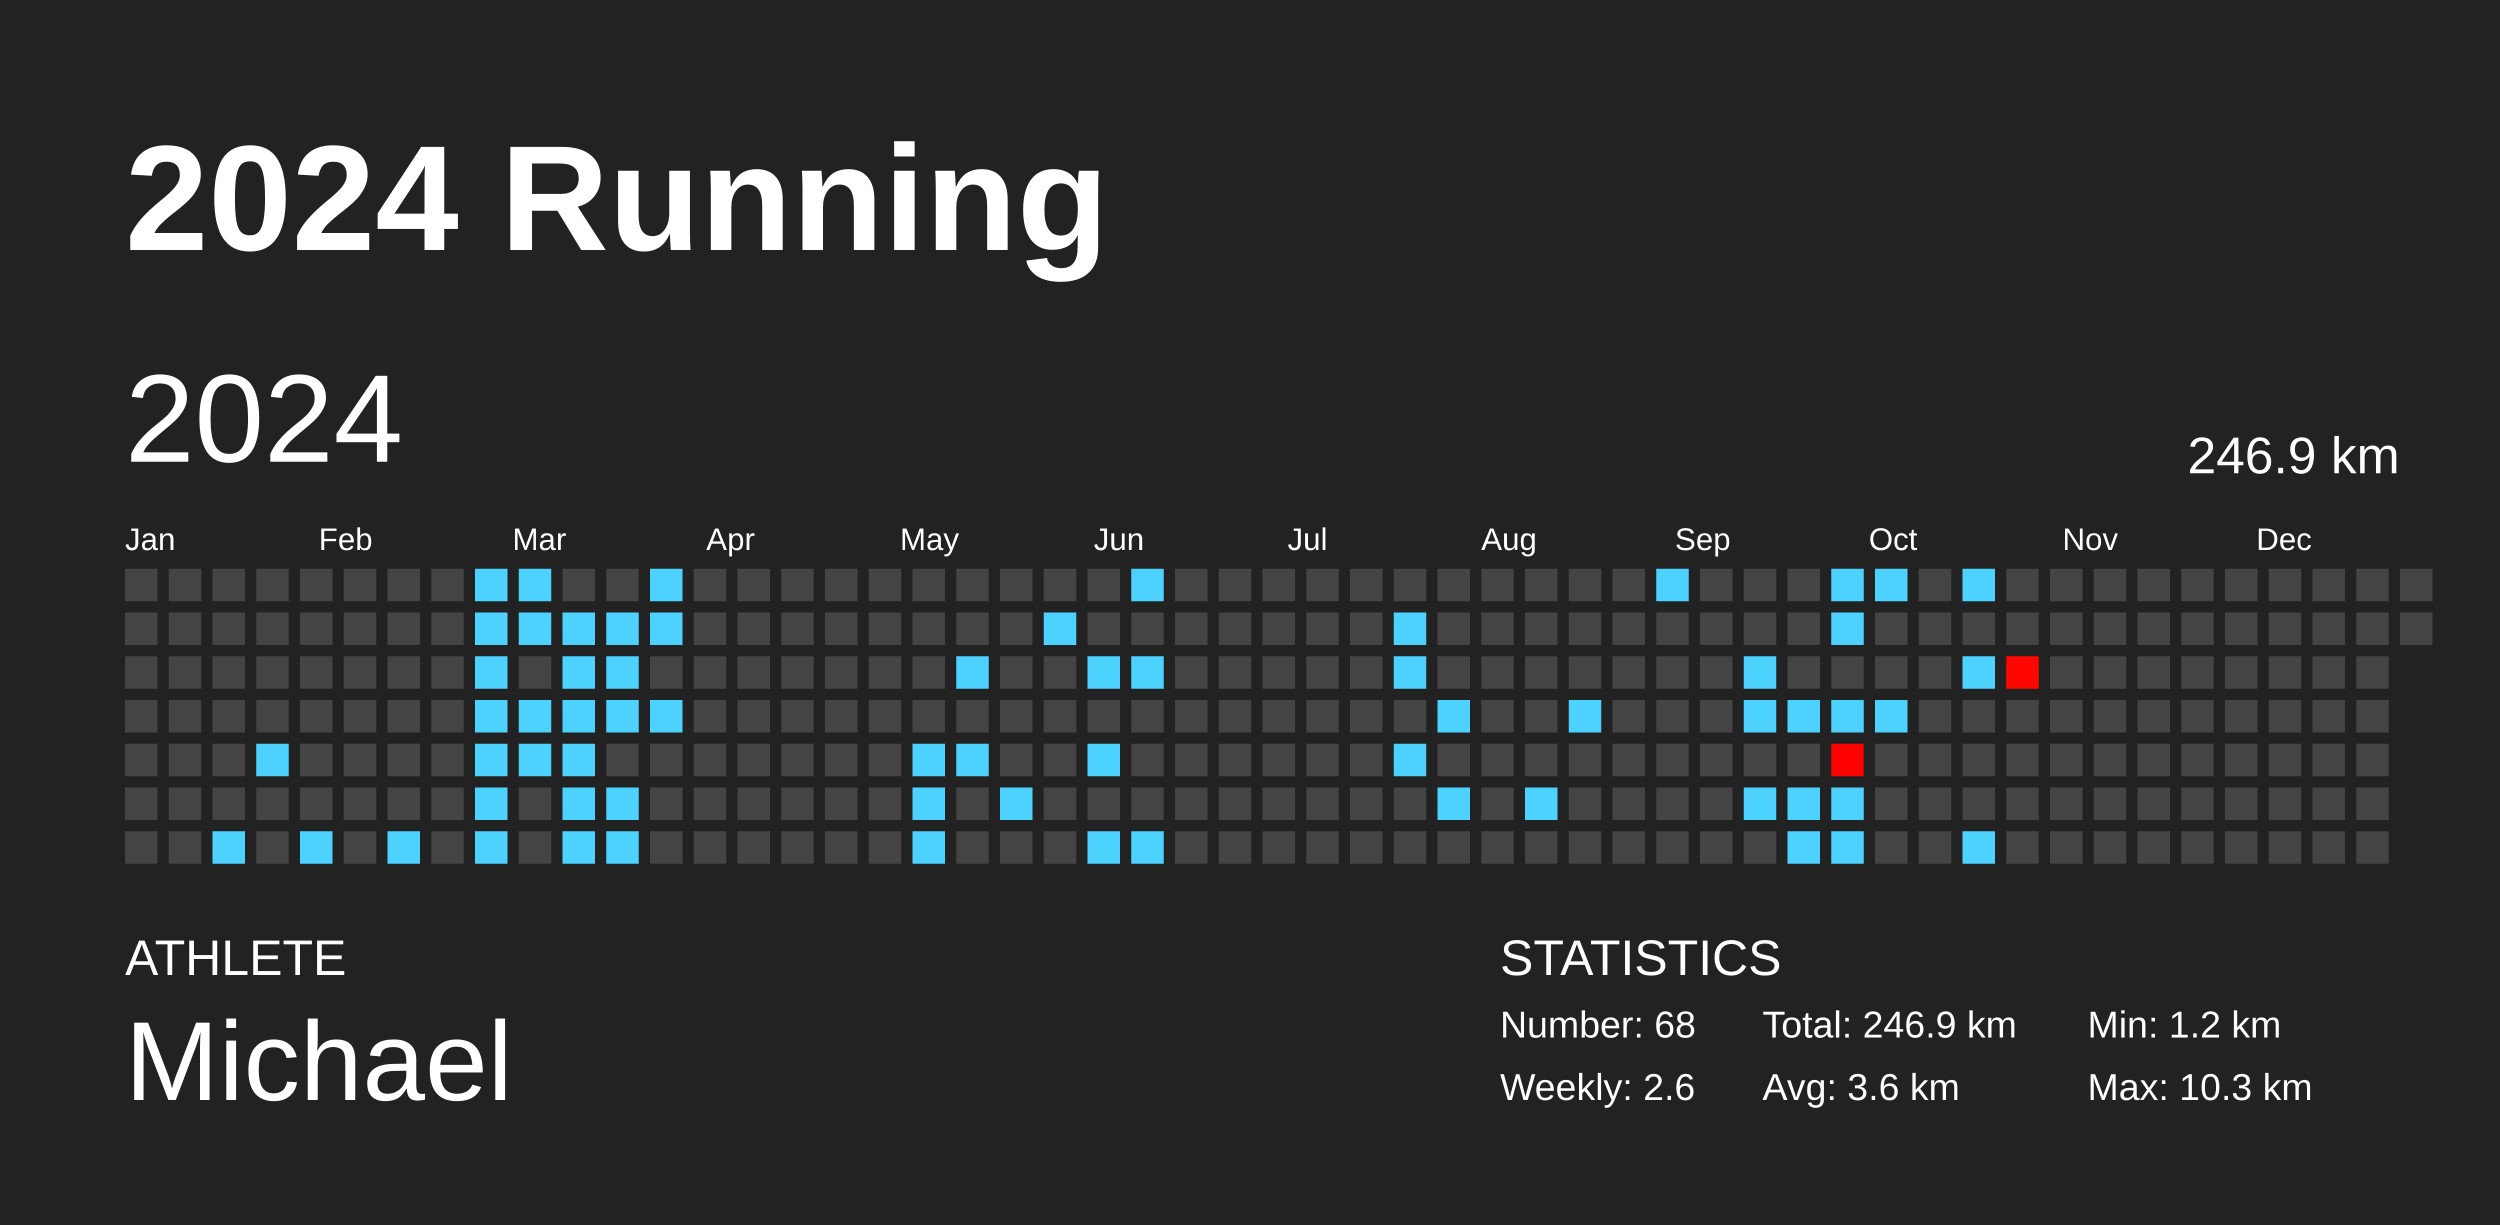
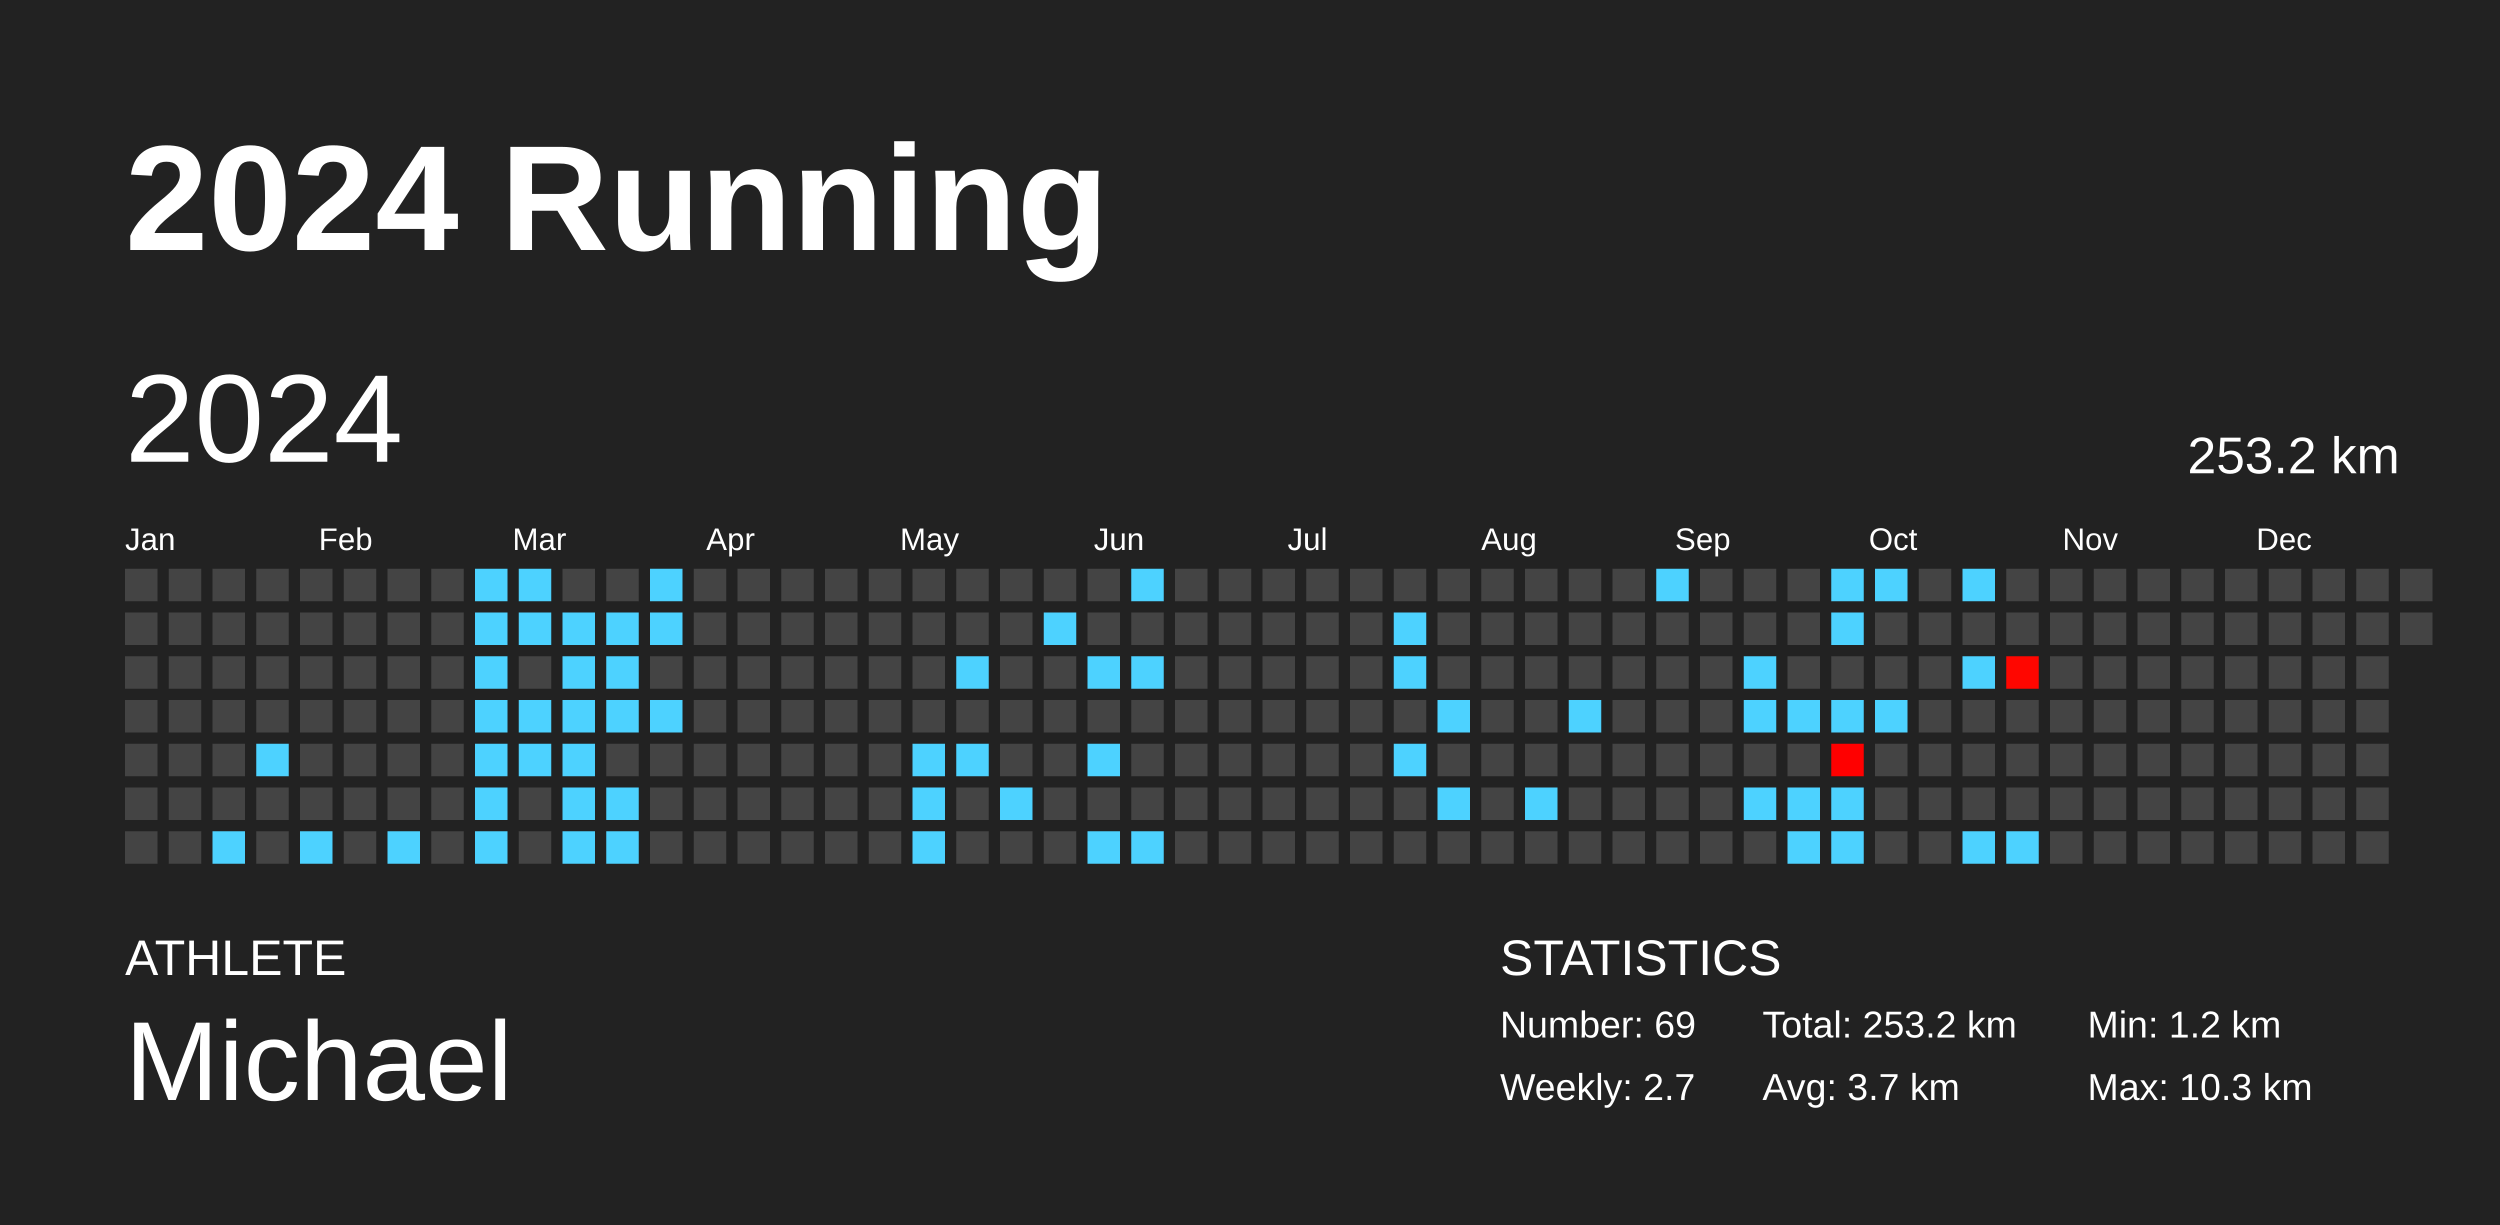
<svg xmlns="http://www.w3.org/2000/svg" baseProfile="full" height="98mm" version="1.1" viewBox="0,0,200,98" width="200mm">
  <defs />
  <rect fill="#222222" height="98" width="200" x="0" y="0" />
  <text fill="#FFFFFF" style="font-size:12px; font-family:Arial; font-weight:bold;" x="10" y="20">2024 Running</text>
  <text fill="#FFFFFF" style="font-size:4px; font-family:Arial" x="10" y="78">ATHLETE</text>
  <text fill="#FFFFFF" style="font-size:9px; font-family:Arial" x="10" y="88">Michael</text>
  <text fill="#FFFFFF" style="font-size:4px; font-family:Arial" x="120" y="78">STATISTICS</text>
-   <text fill="#FFFFFF" style="font-size:3px; font-family:Arial" x="120" y="83">Number: 68</text>
-   <text fill="#FFFFFF" style="font-size:3px; font-family:Arial" x="120" y="88">Weekly: 2.6</text>
-   <text fill="#FFFFFF" style="font-size:3px; font-family:Arial" x="141" y="83">Total: 246.9 km</text>
-   <text fill="#FFFFFF" style="font-size:3px; font-family:Arial" x="141" y="88">Avg: 3.6 km</text>
+   <text fill="#FFFFFF" style="font-size:3px; font-family:Arial" x="120" y="83">Number: 69</text>
+   <text fill="#FFFFFF" style="font-size:3px; font-family:Arial" x="120" y="88">Weekly: 2.7</text>
+   <text fill="#FFFFFF" style="font-size:3px; font-family:Arial" x="141" y="83">Total: 253.2 km</text>
+   <text fill="#FFFFFF" style="font-size:3px; font-family:Arial" x="141" y="88">Avg: 3.7 km</text>
  <text fill="#FFFFFF" style="font-size:3px; font-family:Arial" x="167" y="83">Min: 1.2 km</text>
  <text fill="#FFFFFF" style="font-size:3px; font-family:Arial" x="167" y="88">Max: 10.3 km</text>
  <text dominant-baseline="hanging" fill="#FFFFFF" style="font-size:10.0px; font-family:Arial;" x="10" y="30">2024</text>
-   <text dominant-baseline="hanging" fill="#FFFFFF" style="font-size:4.125px; font-family:Arial;" x="175" y="35">246.9 km</text>
+   <text dominant-baseline="hanging" fill="#FFFFFF" style="font-size:4.125px; font-family:Arial;" x="175" y="35">253.2 km</text>
  <text fill="#FFFFFF" style="font-size:2.5px; font-family:Arial" x="10.0" y="44">Jan</text>
  <text fill="#FFFFFF" style="font-size:2.5px; font-family:Arial" x="25.5" y="44">Feb</text>
  <text fill="#FFFFFF" style="font-size:2.5px; font-family:Arial" x="41.0" y="44">Mar</text>
  <text fill="#FFFFFF" style="font-size:2.5px; font-family:Arial" x="56.5" y="44">Apr</text>
  <text fill="#FFFFFF" style="font-size:2.5px; font-family:Arial" x="72.0" y="44">May</text>
  <text fill="#FFFFFF" style="font-size:2.5px; font-family:Arial" x="87.5" y="44">Jun</text>
  <text fill="#FFFFFF" style="font-size:2.5px; font-family:Arial" x="103.0" y="44">Jul</text>
  <text fill="#FFFFFF" style="font-size:2.5px; font-family:Arial" x="118.5" y="44">Aug</text>
  <text fill="#FFFFFF" style="font-size:2.5px; font-family:Arial" x="134.0" y="44">Sep</text>
  <text fill="#FFFFFF" style="font-size:2.5px; font-family:Arial" x="149.5" y="44">Oct</text>
  <text fill="#FFFFFF" style="font-size:2.5px; font-family:Arial" x="165.0" y="44">Nov</text>
  <text fill="#FFFFFF" style="font-size:2.5px; font-family:Arial" x="180.5" y="44">Dec</text>
  <rect fill="#444444" height="2.6" width="2.6" x="10.0" y="45.5" />
  <rect fill="#444444" height="2.6" width="2.6" x="10.0" y="49.0" />
  <rect fill="#444444" height="2.6" width="2.6" x="10.0" y="52.5" />
  <rect fill="#444444" height="2.6" width="2.6" x="10.0" y="56.0" />
  <rect fill="#444444" height="2.6" width="2.6" x="10.0" y="59.5" />
  <rect fill="#444444" height="2.6" width="2.6" x="10.0" y="63.0" />
  <rect fill="#444444" height="2.6" width="2.6" x="10.0" y="66.5" />
  <rect fill="#444444" height="2.6" width="2.6" x="13.5" y="45.5" />
  <rect fill="#444444" height="2.6" width="2.6" x="13.5" y="49.0" />
  <rect fill="#444444" height="2.6" width="2.6" x="13.5" y="52.5" />
  <rect fill="#444444" height="2.6" width="2.6" x="13.5" y="56.0" />
  <rect fill="#444444" height="2.6" width="2.6" x="13.5" y="59.5" />
  <rect fill="#444444" height="2.6" width="2.6" x="13.5" y="63.0" />
  <rect fill="#444444" height="2.6" width="2.6" x="13.5" y="66.5" />
  <rect fill="#444444" height="2.6" width="2.6" x="17.0" y="45.5" />
  <rect fill="#444444" height="2.6" width="2.6" x="17.0" y="49.0" />
  <rect fill="#444444" height="2.6" width="2.6" x="17.0" y="52.5" />
  <rect fill="#444444" height="2.6" width="2.6" x="17.0" y="56.0" />
  <rect fill="#444444" height="2.6" width="2.6" x="17.0" y="59.5" />
  <rect fill="#444444" height="2.6" width="2.6" x="17.0" y="63.0" />
  <rect fill="#4dd2ff" height="2.6" width="2.6" x="17.0" y="66.5" />
  <rect fill="#444444" height="2.6" width="2.6" x="20.5" y="45.5" />
  <rect fill="#444444" height="2.6" width="2.6" x="20.5" y="49.0" />
  <rect fill="#444444" height="2.6" width="2.6" x="20.5" y="52.5" />
  <rect fill="#444444" height="2.6" width="2.6" x="20.5" y="56.0" />
  <rect fill="#4dd2ff" height="2.6" width="2.6" x="20.5" y="59.5" />
  <rect fill="#444444" height="2.6" width="2.6" x="20.5" y="63.0" />
  <rect fill="#444444" height="2.6" width="2.6" x="20.5" y="66.5" />
  <rect fill="#444444" height="2.6" width="2.6" x="24.0" y="45.5" />
  <rect fill="#444444" height="2.6" width="2.6" x="24.0" y="49.0" />
  <rect fill="#444444" height="2.6" width="2.6" x="24.0" y="52.5" />
  <rect fill="#444444" height="2.6" width="2.6" x="24.0" y="56.0" />
  <rect fill="#444444" height="2.6" width="2.6" x="24.0" y="59.5" />
  <rect fill="#444444" height="2.6" width="2.6" x="24.0" y="63.0" />
  <rect fill="#4dd2ff" height="2.6" width="2.6" x="24.0" y="66.5" />
  <rect fill="#444444" height="2.6" width="2.6" x="27.5" y="45.5" />
  <rect fill="#444444" height="2.6" width="2.6" x="27.5" y="49.0" />
  <rect fill="#444444" height="2.6" width="2.6" x="27.5" y="52.5" />
  <rect fill="#444444" height="2.6" width="2.6" x="27.5" y="56.0" />
  <rect fill="#444444" height="2.6" width="2.6" x="27.5" y="59.5" />
  <rect fill="#444444" height="2.6" width="2.6" x="27.5" y="63.0" />
  <rect fill="#444444" height="2.6" width="2.6" x="27.5" y="66.5" />
  <rect fill="#444444" height="2.6" width="2.6" x="31.0" y="45.5" />
  <rect fill="#444444" height="2.6" width="2.6" x="31.0" y="49.0" />
  <rect fill="#444444" height="2.6" width="2.6" x="31.0" y="52.5" />
  <rect fill="#444444" height="2.6" width="2.6" x="31.0" y="56.0" />
  <rect fill="#444444" height="2.6" width="2.6" x="31.0" y="59.5" />
  <rect fill="#444444" height="2.6" width="2.6" x="31.0" y="63.0" />
  <rect fill="#4dd2ff" height="2.6" width="2.6" x="31.0" y="66.5" />
  <rect fill="#444444" height="2.6" width="2.6" x="34.5" y="45.5" />
  <rect fill="#444444" height="2.6" width="2.6" x="34.5" y="49.0" />
  <rect fill="#444444" height="2.6" width="2.6" x="34.5" y="52.5" />
  <rect fill="#444444" height="2.6" width="2.6" x="34.5" y="56.0" />
  <rect fill="#444444" height="2.6" width="2.6" x="34.5" y="59.5" />
  <rect fill="#444444" height="2.6" width="2.6" x="34.5" y="63.0" />
  <rect fill="#444444" height="2.6" width="2.6" x="34.5" y="66.5" />
  <rect fill="#4dd2ff" height="2.6" width="2.6" x="38.0" y="45.5" />
  <rect fill="#4dd2ff" height="2.6" width="2.6" x="38.0" y="49.0" />
  <rect fill="#4dd2ff" height="2.6" width="2.6" x="38.0" y="52.5" />
  <rect fill="#4dd2ff" height="2.6" width="2.6" x="38.0" y="56.0" />
  <rect fill="#4dd2ff" height="2.6" width="2.6" x="38.0" y="59.5" />
  <rect fill="#4dd2ff" height="2.6" width="2.6" x="38.0" y="63.0" />
  <rect fill="#4dd2ff" height="2.6" width="2.6" x="38.0" y="66.5" />
  <rect fill="#4dd2ff" height="2.6" width="2.6" x="41.5" y="45.5" />
  <rect fill="#4dd2ff" height="2.6" width="2.6" x="41.5" y="49.0" />
  <rect fill="#444444" height="2.6" width="2.6" x="41.5" y="52.5" />
  <rect fill="#4dd2ff" height="2.6" width="2.6" x="41.5" y="56.0" />
  <rect fill="#4dd2ff" height="2.6" width="2.6" x="41.5" y="59.5" />
  <rect fill="#444444" height="2.6" width="2.6" x="41.5" y="63.0" />
  <rect fill="#444444" height="2.6" width="2.6" x="41.5" y="66.5" />
  <rect fill="#444444" height="2.6" width="2.6" x="45.0" y="45.5" />
  <rect fill="#4dd2ff" height="2.6" width="2.6" x="45.0" y="49.0" />
  <rect fill="#4dd2ff" height="2.6" width="2.6" x="45.0" y="52.5" />
  <rect fill="#4dd2ff" height="2.6" width="2.6" x="45.0" y="56.0" />
  <rect fill="#4dd2ff" height="2.6" width="2.6" x="45.0" y="59.5" />
  <rect fill="#4dd2ff" height="2.6" width="2.6" x="45.0" y="63.0" />
  <rect fill="#4dd2ff" height="2.6" width="2.6" x="45.0" y="66.5" />
  <rect fill="#444444" height="2.6" width="2.6" x="48.5" y="45.5" />
  <rect fill="#4dd2ff" height="2.6" width="2.6" x="48.5" y="49.0" />
  <rect fill="#4dd2ff" height="2.6" width="2.6" x="48.5" y="52.5" />
  <rect fill="#4dd2ff" height="2.6" width="2.6" x="48.5" y="56.0" />
  <rect fill="#444444" height="2.6" width="2.6" x="48.5" y="59.5" />
  <rect fill="#4dd2ff" height="2.6" width="2.6" x="48.5" y="63.0" />
  <rect fill="#4dd2ff" height="2.6" width="2.6" x="48.5" y="66.5" />
  <rect fill="#4dd2ff" height="2.6" width="2.6" x="52.0" y="45.5" />
  <rect fill="#4dd2ff" height="2.6" width="2.6" x="52.0" y="49.0" />
  <rect fill="#444444" height="2.6" width="2.6" x="52.0" y="52.5" />
  <rect fill="#4dd2ff" height="2.6" width="2.6" x="52.0" y="56.0" />
  <rect fill="#444444" height="2.6" width="2.6" x="52.0" y="59.5" />
  <rect fill="#444444" height="2.6" width="2.6" x="52.0" y="63.0" />
  <rect fill="#444444" height="2.6" width="2.6" x="52.0" y="66.5" />
  <rect fill="#444444" height="2.6" width="2.6" x="55.5" y="45.5" />
  <rect fill="#444444" height="2.6" width="2.6" x="55.5" y="49.0" />
  <rect fill="#444444" height="2.6" width="2.6" x="55.5" y="52.5" />
  <rect fill="#444444" height="2.6" width="2.6" x="55.5" y="56.0" />
  <rect fill="#444444" height="2.6" width="2.6" x="55.5" y="59.5" />
  <rect fill="#444444" height="2.6" width="2.6" x="55.5" y="63.0" />
  <rect fill="#444444" height="2.6" width="2.6" x="55.5" y="66.5" />
  <rect fill="#444444" height="2.6" width="2.6" x="59.0" y="45.5" />
  <rect fill="#444444" height="2.6" width="2.6" x="59.0" y="49.0" />
  <rect fill="#444444" height="2.6" width="2.6" x="59.0" y="52.5" />
  <rect fill="#444444" height="2.6" width="2.6" x="59.0" y="56.0" />
  <rect fill="#444444" height="2.6" width="2.6" x="59.0" y="59.5" />
  <rect fill="#444444" height="2.6" width="2.6" x="59.0" y="63.0" />
  <rect fill="#444444" height="2.6" width="2.6" x="59.0" y="66.5" />
  <rect fill="#444444" height="2.6" width="2.6" x="62.5" y="45.5" />
  <rect fill="#444444" height="2.6" width="2.6" x="62.5" y="49.0" />
  <rect fill="#444444" height="2.6" width="2.6" x="62.5" y="52.5" />
  <rect fill="#444444" height="2.6" width="2.6" x="62.5" y="56.0" />
  <rect fill="#444444" height="2.6" width="2.6" x="62.5" y="59.5" />
  <rect fill="#444444" height="2.6" width="2.6" x="62.5" y="63.0" />
  <rect fill="#444444" height="2.6" width="2.6" x="62.5" y="66.5" />
  <rect fill="#444444" height="2.6" width="2.6" x="66.0" y="45.5" />
  <rect fill="#444444" height="2.6" width="2.6" x="66.0" y="49.0" />
  <rect fill="#444444" height="2.6" width="2.6" x="66.0" y="52.5" />
  <rect fill="#444444" height="2.6" width="2.6" x="66.0" y="56.0" />
  <rect fill="#444444" height="2.6" width="2.6" x="66.0" y="59.5" />
  <rect fill="#444444" height="2.6" width="2.6" x="66.0" y="63.0" />
  <rect fill="#444444" height="2.6" width="2.6" x="66.0" y="66.5" />
  <rect fill="#444444" height="2.6" width="2.6" x="69.5" y="45.5" />
  <rect fill="#444444" height="2.6" width="2.6" x="69.5" y="49.0" />
  <rect fill="#444444" height="2.6" width="2.6" x="69.5" y="52.5" />
  <rect fill="#444444" height="2.6" width="2.6" x="69.5" y="56.0" />
  <rect fill="#444444" height="2.6" width="2.6" x="69.5" y="59.5" />
  <rect fill="#444444" height="2.6" width="2.6" x="69.5" y="63.0" />
  <rect fill="#444444" height="2.6" width="2.6" x="69.5" y="66.5" />
  <rect fill="#444444" height="2.6" width="2.6" x="73.0" y="45.5" />
  <rect fill="#444444" height="2.6" width="2.6" x="73.0" y="49.0" />
  <rect fill="#444444" height="2.6" width="2.6" x="73.0" y="52.5" />
  <rect fill="#444444" height="2.6" width="2.6" x="73.0" y="56.0" />
  <rect fill="#4dd2ff" height="2.6" width="2.6" x="73.0" y="59.5" />
  <rect fill="#4dd2ff" height="2.6" width="2.6" x="73.0" y="63.0" />
  <rect fill="#4dd2ff" height="2.6" width="2.6" x="73.0" y="66.5" />
  <rect fill="#444444" height="2.6" width="2.6" x="76.5" y="45.5" />
  <rect fill="#444444" height="2.6" width="2.6" x="76.5" y="49.0" />
  <rect fill="#4dd2ff" height="2.6" width="2.6" x="76.5" y="52.5" />
  <rect fill="#444444" height="2.6" width="2.6" x="76.5" y="56.0" />
  <rect fill="#4dd2ff" height="2.6" width="2.6" x="76.5" y="59.5" />
  <rect fill="#444444" height="2.6" width="2.6" x="76.5" y="63.0" />
  <rect fill="#444444" height="2.6" width="2.6" x="76.5" y="66.5" />
  <rect fill="#444444" height="2.6" width="2.6" x="80.0" y="45.5" />
  <rect fill="#444444" height="2.6" width="2.6" x="80.0" y="49.0" />
  <rect fill="#444444" height="2.6" width="2.6" x="80.0" y="52.5" />
  <rect fill="#444444" height="2.6" width="2.6" x="80.0" y="56.0" />
  <rect fill="#444444" height="2.6" width="2.6" x="80.0" y="59.5" />
  <rect fill="#4dd2ff" height="2.6" width="2.6" x="80.0" y="63.0" />
  <rect fill="#444444" height="2.6" width="2.6" x="80.0" y="66.5" />
  <rect fill="#444444" height="2.6" width="2.6" x="83.5" y="45.5" />
  <rect fill="#4dd2ff" height="2.6" width="2.6" x="83.5" y="49.0" />
  <rect fill="#444444" height="2.6" width="2.6" x="83.5" y="52.5" />
  <rect fill="#444444" height="2.6" width="2.6" x="83.5" y="56.0" />
  <rect fill="#444444" height="2.6" width="2.6" x="83.5" y="59.5" />
  <rect fill="#444444" height="2.6" width="2.6" x="83.5" y="63.0" />
  <rect fill="#444444" height="2.6" width="2.6" x="83.5" y="66.5" />
  <rect fill="#444444" height="2.6" width="2.6" x="87.0" y="45.5" />
  <rect fill="#444444" height="2.6" width="2.6" x="87.0" y="49.0" />
  <rect fill="#4dd2ff" height="2.6" width="2.6" x="87.0" y="52.5" />
  <rect fill="#444444" height="2.6" width="2.6" x="87.0" y="56.0" />
  <rect fill="#4dd2ff" height="2.6" width="2.6" x="87.0" y="59.5" />
  <rect fill="#444444" height="2.6" width="2.6" x="87.0" y="63.0" />
  <rect fill="#4dd2ff" height="2.6" width="2.6" x="87.0" y="66.5" />
  <rect fill="#4dd2ff" height="2.6" width="2.6" x="90.5" y="45.5" />
  <rect fill="#444444" height="2.6" width="2.6" x="90.5" y="49.0" />
  <rect fill="#4dd2ff" height="2.6" width="2.6" x="90.5" y="52.5" />
  <rect fill="#444444" height="2.6" width="2.6" x="90.5" y="56.0" />
  <rect fill="#444444" height="2.6" width="2.6" x="90.5" y="59.5" />
  <rect fill="#444444" height="2.6" width="2.6" x="90.5" y="63.0" />
  <rect fill="#4dd2ff" height="2.6" width="2.6" x="90.5" y="66.5" />
  <rect fill="#444444" height="2.6" width="2.6" x="94.0" y="45.5" />
  <rect fill="#444444" height="2.6" width="2.6" x="94.0" y="49.0" />
  <rect fill="#444444" height="2.6" width="2.6" x="94.0" y="52.5" />
  <rect fill="#444444" height="2.6" width="2.6" x="94.0" y="56.0" />
  <rect fill="#444444" height="2.6" width="2.6" x="94.0" y="59.5" />
  <rect fill="#444444" height="2.6" width="2.6" x="94.0" y="63.0" />
  <rect fill="#444444" height="2.6" width="2.6" x="94.0" y="66.5" />
  <rect fill="#444444" height="2.6" width="2.6" x="97.5" y="45.5" />
  <rect fill="#444444" height="2.6" width="2.6" x="97.5" y="49.0" />
  <rect fill="#444444" height="2.6" width="2.6" x="97.5" y="52.5" />
  <rect fill="#444444" height="2.6" width="2.6" x="97.5" y="56.0" />
  <rect fill="#444444" height="2.6" width="2.6" x="97.5" y="59.5" />
  <rect fill="#444444" height="2.6" width="2.6" x="97.5" y="63.0" />
  <rect fill="#444444" height="2.6" width="2.6" x="97.5" y="66.5" />
  <rect fill="#444444" height="2.6" width="2.6" x="101.0" y="45.5" />
  <rect fill="#444444" height="2.6" width="2.6" x="101.0" y="49.0" />
  <rect fill="#444444" height="2.6" width="2.6" x="101.0" y="52.5" />
  <rect fill="#444444" height="2.6" width="2.6" x="101.0" y="56.0" />
  <rect fill="#444444" height="2.6" width="2.6" x="101.0" y="59.5" />
  <rect fill="#444444" height="2.6" width="2.6" x="101.0" y="63.0" />
  <rect fill="#444444" height="2.6" width="2.6" x="101.0" y="66.5" />
  <rect fill="#444444" height="2.6" width="2.6" x="104.5" y="45.5" />
  <rect fill="#444444" height="2.6" width="2.6" x="104.5" y="49.0" />
  <rect fill="#444444" height="2.6" width="2.6" x="104.5" y="52.5" />
  <rect fill="#444444" height="2.6" width="2.6" x="104.5" y="56.0" />
  <rect fill="#444444" height="2.6" width="2.6" x="104.5" y="59.5" />
  <rect fill="#444444" height="2.6" width="2.6" x="104.5" y="63.0" />
  <rect fill="#444444" height="2.6" width="2.6" x="104.5" y="66.5" />
  <rect fill="#444444" height="2.6" width="2.6" x="108.0" y="45.5" />
  <rect fill="#444444" height="2.6" width="2.6" x="108.0" y="49.0" />
  <rect fill="#444444" height="2.6" width="2.6" x="108.0" y="52.5" />
  <rect fill="#444444" height="2.6" width="2.6" x="108.0" y="56.0" />
  <rect fill="#444444" height="2.6" width="2.6" x="108.0" y="59.5" />
  <rect fill="#444444" height="2.6" width="2.6" x="108.0" y="63.0" />
  <rect fill="#444444" height="2.6" width="2.6" x="108.0" y="66.5" />
  <rect fill="#444444" height="2.6" width="2.6" x="111.5" y="45.5" />
  <rect fill="#4dd2ff" height="2.6" width="2.6" x="111.5" y="49.0" />
  <rect fill="#4dd2ff" height="2.6" width="2.6" x="111.5" y="52.5" />
  <rect fill="#444444" height="2.6" width="2.6" x="111.5" y="56.0" />
  <rect fill="#4dd2ff" height="2.6" width="2.6" x="111.5" y="59.5" />
  <rect fill="#444444" height="2.6" width="2.6" x="111.5" y="63.0" />
  <rect fill="#444444" height="2.6" width="2.6" x="111.5" y="66.5" />
  <rect fill="#444444" height="2.6" width="2.6" x="115.0" y="45.5" />
  <rect fill="#444444" height="2.6" width="2.6" x="115.0" y="49.0" />
  <rect fill="#444444" height="2.6" width="2.6" x="115.0" y="52.5" />
  <rect fill="#4dd2ff" height="2.6" width="2.6" x="115.0" y="56.0" />
  <rect fill="#444444" height="2.6" width="2.6" x="115.0" y="59.5" />
  <rect fill="#4dd2ff" height="2.6" width="2.6" x="115.0" y="63.0" />
  <rect fill="#444444" height="2.6" width="2.6" x="115.0" y="66.5" />
  <rect fill="#444444" height="2.6" width="2.6" x="118.5" y="45.5" />
  <rect fill="#444444" height="2.6" width="2.6" x="118.5" y="49.0" />
  <rect fill="#444444" height="2.6" width="2.6" x="118.5" y="52.5" />
  <rect fill="#444444" height="2.6" width="2.6" x="118.5" y="56.0" />
  <rect fill="#444444" height="2.6" width="2.6" x="118.5" y="59.5" />
  <rect fill="#444444" height="2.6" width="2.6" x="118.5" y="63.0" />
  <rect fill="#444444" height="2.6" width="2.6" x="118.5" y="66.5" />
  <rect fill="#444444" height="2.6" width="2.6" x="122.0" y="45.5" />
  <rect fill="#444444" height="2.6" width="2.6" x="122.0" y="49.0" />
  <rect fill="#444444" height="2.6" width="2.6" x="122.0" y="52.5" />
  <rect fill="#444444" height="2.6" width="2.6" x="122.0" y="56.0" />
  <rect fill="#444444" height="2.6" width="2.6" x="122.0" y="59.5" />
  <rect fill="#4dd2ff" height="2.6" width="2.6" x="122.0" y="63.0" />
  <rect fill="#444444" height="2.6" width="2.6" x="122.0" y="66.5" />
  <rect fill="#444444" height="2.6" width="2.6" x="125.5" y="45.5" />
  <rect fill="#444444" height="2.6" width="2.6" x="125.5" y="49.0" />
  <rect fill="#444444" height="2.6" width="2.6" x="125.5" y="52.5" />
  <rect fill="#4dd2ff" height="2.6" width="2.6" x="125.5" y="56.0" />
  <rect fill="#444444" height="2.6" width="2.6" x="125.5" y="59.5" />
  <rect fill="#444444" height="2.6" width="2.6" x="125.5" y="63.0" />
  <rect fill="#444444" height="2.6" width="2.6" x="125.5" y="66.5" />
  <rect fill="#444444" height="2.6" width="2.6" x="129.0" y="45.5" />
  <rect fill="#444444" height="2.6" width="2.6" x="129.0" y="49.0" />
  <rect fill="#444444" height="2.6" width="2.6" x="129.0" y="52.5" />
  <rect fill="#444444" height="2.6" width="2.6" x="129.0" y="56.0" />
  <rect fill="#444444" height="2.6" width="2.6" x="129.0" y="59.5" />
  <rect fill="#444444" height="2.6" width="2.6" x="129.0" y="63.0" />
  <rect fill="#444444" height="2.6" width="2.6" x="129.0" y="66.5" />
  <rect fill="#4dd2ff" height="2.6" width="2.6" x="132.5" y="45.5" />
  <rect fill="#444444" height="2.6" width="2.6" x="132.5" y="49.0" />
  <rect fill="#444444" height="2.6" width="2.6" x="132.5" y="52.5" />
  <rect fill="#444444" height="2.6" width="2.6" x="132.5" y="56.0" />
  <rect fill="#444444" height="2.6" width="2.6" x="132.5" y="59.5" />
  <rect fill="#444444" height="2.6" width="2.6" x="132.5" y="63.0" />
  <rect fill="#444444" height="2.6" width="2.6" x="132.5" y="66.5" />
  <rect fill="#444444" height="2.6" width="2.6" x="136.0" y="45.5" />
  <rect fill="#444444" height="2.6" width="2.6" x="136.0" y="49.0" />
  <rect fill="#444444" height="2.6" width="2.6" x="136.0" y="52.5" />
  <rect fill="#444444" height="2.6" width="2.6" x="136.0" y="56.0" />
  <rect fill="#444444" height="2.6" width="2.6" x="136.0" y="59.5" />
  <rect fill="#444444" height="2.6" width="2.6" x="136.0" y="63.0" />
  <rect fill="#444444" height="2.6" width="2.6" x="136.0" y="66.5" />
  <rect fill="#444444" height="2.6" width="2.6" x="139.5" y="45.5" />
  <rect fill="#444444" height="2.6" width="2.6" x="139.5" y="49.0" />
  <rect fill="#4dd2ff" height="2.6" width="2.6" x="139.5" y="52.5" />
  <rect fill="#4dd2ff" height="2.6" width="2.6" x="139.5" y="56.0" />
  <rect fill="#444444" height="2.6" width="2.6" x="139.5" y="59.5" />
  <rect fill="#4dd2ff" height="2.6" width="2.6" x="139.5" y="63.0" />
  <rect fill="#444444" height="2.6" width="2.6" x="139.5" y="66.5" />
  <rect fill="#444444" height="2.6" width="2.6" x="143.0" y="45.5" />
  <rect fill="#444444" height="2.6" width="2.6" x="143.0" y="49.0" />
  <rect fill="#444444" height="2.6" width="2.6" x="143.0" y="52.5" />
  <rect fill="#4dd2ff" height="2.6" width="2.6" x="143.0" y="56.0" />
  <rect fill="#444444" height="2.6" width="2.6" x="143.0" y="59.5" />
  <rect fill="#4dd2ff" height="2.6" width="2.6" x="143.0" y="63.0" />
  <rect fill="#4dd2ff" height="2.6" width="2.6" x="143.0" y="66.5" />
  <rect fill="#4dd2ff" height="2.6" width="2.6" x="146.5" y="45.5" />
  <rect fill="#4dd2ff" height="2.6" width="2.6" x="146.5" y="49.0" />
  <rect fill="#444444" height="2.6" width="2.6" x="146.5" y="52.5" />
  <rect fill="#4dd2ff" height="2.6" width="2.6" x="146.5" y="56.0" />
  <rect fill="#ff0000" height="2.6" width="2.6" x="146.5" y="59.5" />
  <rect fill="#4dd2ff" height="2.6" width="2.6" x="146.5" y="63.0" />
  <rect fill="#4dd2ff" height="2.6" width="2.6" x="146.5" y="66.5" />
  <rect fill="#4dd2ff" height="2.6" width="2.6" x="150.0" y="45.5" />
  <rect fill="#444444" height="2.6" width="2.6" x="150.0" y="49.0" />
  <rect fill="#444444" height="2.6" width="2.6" x="150.0" y="52.5" />
  <rect fill="#4dd2ff" height="2.6" width="2.6" x="150.0" y="56.0" />
  <rect fill="#444444" height="2.6" width="2.6" x="150.0" y="59.5" />
  <rect fill="#444444" height="2.6" width="2.6" x="150.0" y="63.0" />
  <rect fill="#444444" height="2.6" width="2.6" x="150.0" y="66.5" />
  <rect fill="#444444" height="2.6" width="2.6" x="153.5" y="45.5" />
  <rect fill="#444444" height="2.6" width="2.6" x="153.5" y="49.0" />
  <rect fill="#444444" height="2.6" width="2.6" x="153.5" y="52.5" />
  <rect fill="#444444" height="2.6" width="2.6" x="153.5" y="56.0" />
  <rect fill="#444444" height="2.6" width="2.6" x="153.5" y="59.5" />
  <rect fill="#444444" height="2.6" width="2.6" x="153.5" y="63.0" />
  <rect fill="#444444" height="2.6" width="2.6" x="153.5" y="66.5" />
  <rect fill="#4dd2ff" height="2.6" width="2.6" x="157.0" y="45.5" />
  <rect fill="#444444" height="2.6" width="2.6" x="157.0" y="49.0" />
  <rect fill="#4dd2ff" height="2.6" width="2.6" x="157.0" y="52.5" />
  <rect fill="#444444" height="2.6" width="2.6" x="157.0" y="56.0" />
  <rect fill="#444444" height="2.6" width="2.6" x="157.0" y="59.5" />
  <rect fill="#444444" height="2.6" width="2.6" x="157.0" y="63.0" />
  <rect fill="#4dd2ff" height="2.6" width="2.6" x="157.0" y="66.5" />
  <rect fill="#444444" height="2.6" width="2.6" x="160.5" y="45.5" />
  <rect fill="#444444" height="2.6" width="2.6" x="160.5" y="49.0" />
  <rect fill="#ff0600" height="2.6" width="2.6" x="160.5" y="52.5" />
  <rect fill="#444444" height="2.6" width="2.6" x="160.5" y="56.0" />
  <rect fill="#444444" height="2.6" width="2.6" x="160.5" y="59.5" />
  <rect fill="#444444" height="2.6" width="2.6" x="160.5" y="63.0" />
-   <rect fill="#444444" height="2.6" width="2.6" x="160.5" y="66.5" />
+   <rect fill="#4dd2ff" height="2.6" width="2.6" x="160.5" y="66.5" />
  <rect fill="#444444" height="2.6" width="2.6" x="164.0" y="45.5" />
  <rect fill="#444444" height="2.6" width="2.6" x="164.0" y="49.0" />
  <rect fill="#444444" height="2.6" width="2.6" x="164.0" y="52.5" />
  <rect fill="#444444" height="2.6" width="2.6" x="164.0" y="56.0" />
  <rect fill="#444444" height="2.6" width="2.6" x="164.0" y="59.5" />
  <rect fill="#444444" height="2.6" width="2.6" x="164.0" y="63.0" />
  <rect fill="#444444" height="2.6" width="2.6" x="164.0" y="66.5" />
  <rect fill="#444444" height="2.6" width="2.6" x="167.5" y="45.5" />
  <rect fill="#444444" height="2.6" width="2.6" x="167.5" y="49.0" />
  <rect fill="#444444" height="2.6" width="2.6" x="167.5" y="52.5" />
  <rect fill="#444444" height="2.6" width="2.6" x="167.5" y="56.0" />
  <rect fill="#444444" height="2.6" width="2.6" x="167.5" y="59.5" />
  <rect fill="#444444" height="2.6" width="2.6" x="167.5" y="63.0" />
  <rect fill="#444444" height="2.6" width="2.6" x="167.5" y="66.5" />
  <rect fill="#444444" height="2.6" width="2.6" x="171.0" y="45.5" />
  <rect fill="#444444" height="2.6" width="2.6" x="171.0" y="49.0" />
  <rect fill="#444444" height="2.6" width="2.6" x="171.0" y="52.5" />
  <rect fill="#444444" height="2.6" width="2.6" x="171.0" y="56.0" />
  <rect fill="#444444" height="2.6" width="2.6" x="171.0" y="59.5" />
  <rect fill="#444444" height="2.6" width="2.6" x="171.0" y="63.0" />
  <rect fill="#444444" height="2.6" width="2.6" x="171.0" y="66.5" />
  <rect fill="#444444" height="2.6" width="2.6" x="174.5" y="45.5" />
  <rect fill="#444444" height="2.6" width="2.6" x="174.5" y="49.0" />
  <rect fill="#444444" height="2.6" width="2.6" x="174.5" y="52.5" />
  <rect fill="#444444" height="2.6" width="2.6" x="174.5" y="56.0" />
  <rect fill="#444444" height="2.6" width="2.6" x="174.5" y="59.5" />
  <rect fill="#444444" height="2.6" width="2.6" x="174.5" y="63.0" />
  <rect fill="#444444" height="2.6" width="2.6" x="174.5" y="66.5" />
  <rect fill="#444444" height="2.6" width="2.6" x="178.0" y="45.5" />
  <rect fill="#444444" height="2.6" width="2.6" x="178.0" y="49.0" />
  <rect fill="#444444" height="2.6" width="2.6" x="178.0" y="52.5" />
  <rect fill="#444444" height="2.6" width="2.6" x="178.0" y="56.0" />
  <rect fill="#444444" height="2.6" width="2.6" x="178.0" y="59.5" />
  <rect fill="#444444" height="2.6" width="2.6" x="178.0" y="63.0" />
  <rect fill="#444444" height="2.6" width="2.6" x="178.0" y="66.5" />
  <rect fill="#444444" height="2.6" width="2.6" x="181.5" y="45.5" />
  <rect fill="#444444" height="2.6" width="2.6" x="181.5" y="49.0" />
  <rect fill="#444444" height="2.6" width="2.6" x="181.5" y="52.5" />
  <rect fill="#444444" height="2.6" width="2.6" x="181.5" y="56.0" />
  <rect fill="#444444" height="2.6" width="2.6" x="181.5" y="59.5" />
  <rect fill="#444444" height="2.6" width="2.6" x="181.5" y="63.0" />
  <rect fill="#444444" height="2.6" width="2.6" x="181.5" y="66.5" />
  <rect fill="#444444" height="2.6" width="2.6" x="185.0" y="45.5" />
  <rect fill="#444444" height="2.6" width="2.6" x="185.0" y="49.0" />
  <rect fill="#444444" height="2.6" width="2.6" x="185.0" y="52.5" />
  <rect fill="#444444" height="2.6" width="2.6" x="185.0" y="56.0" />
  <rect fill="#444444" height="2.6" width="2.6" x="185.0" y="59.5" />
  <rect fill="#444444" height="2.6" width="2.6" x="185.0" y="63.0" />
  <rect fill="#444444" height="2.6" width="2.6" x="185.0" y="66.5" />
  <rect fill="#444444" height="2.6" width="2.6" x="188.5" y="45.5" />
  <rect fill="#444444" height="2.6" width="2.6" x="188.5" y="49.0" />
  <rect fill="#444444" height="2.6" width="2.6" x="188.5" y="52.5" />
  <rect fill="#444444" height="2.6" width="2.6" x="188.5" y="56.0" />
  <rect fill="#444444" height="2.6" width="2.6" x="188.5" y="59.5" />
  <rect fill="#444444" height="2.6" width="2.6" x="188.5" y="63.0" />
  <rect fill="#444444" height="2.6" width="2.6" x="188.5" y="66.5" />
  <rect fill="#444444" height="2.6" width="2.6" x="192.0" y="45.5" />
  <rect fill="#444444" height="2.6" width="2.6" x="192.0" y="49.0" />
</svg>
